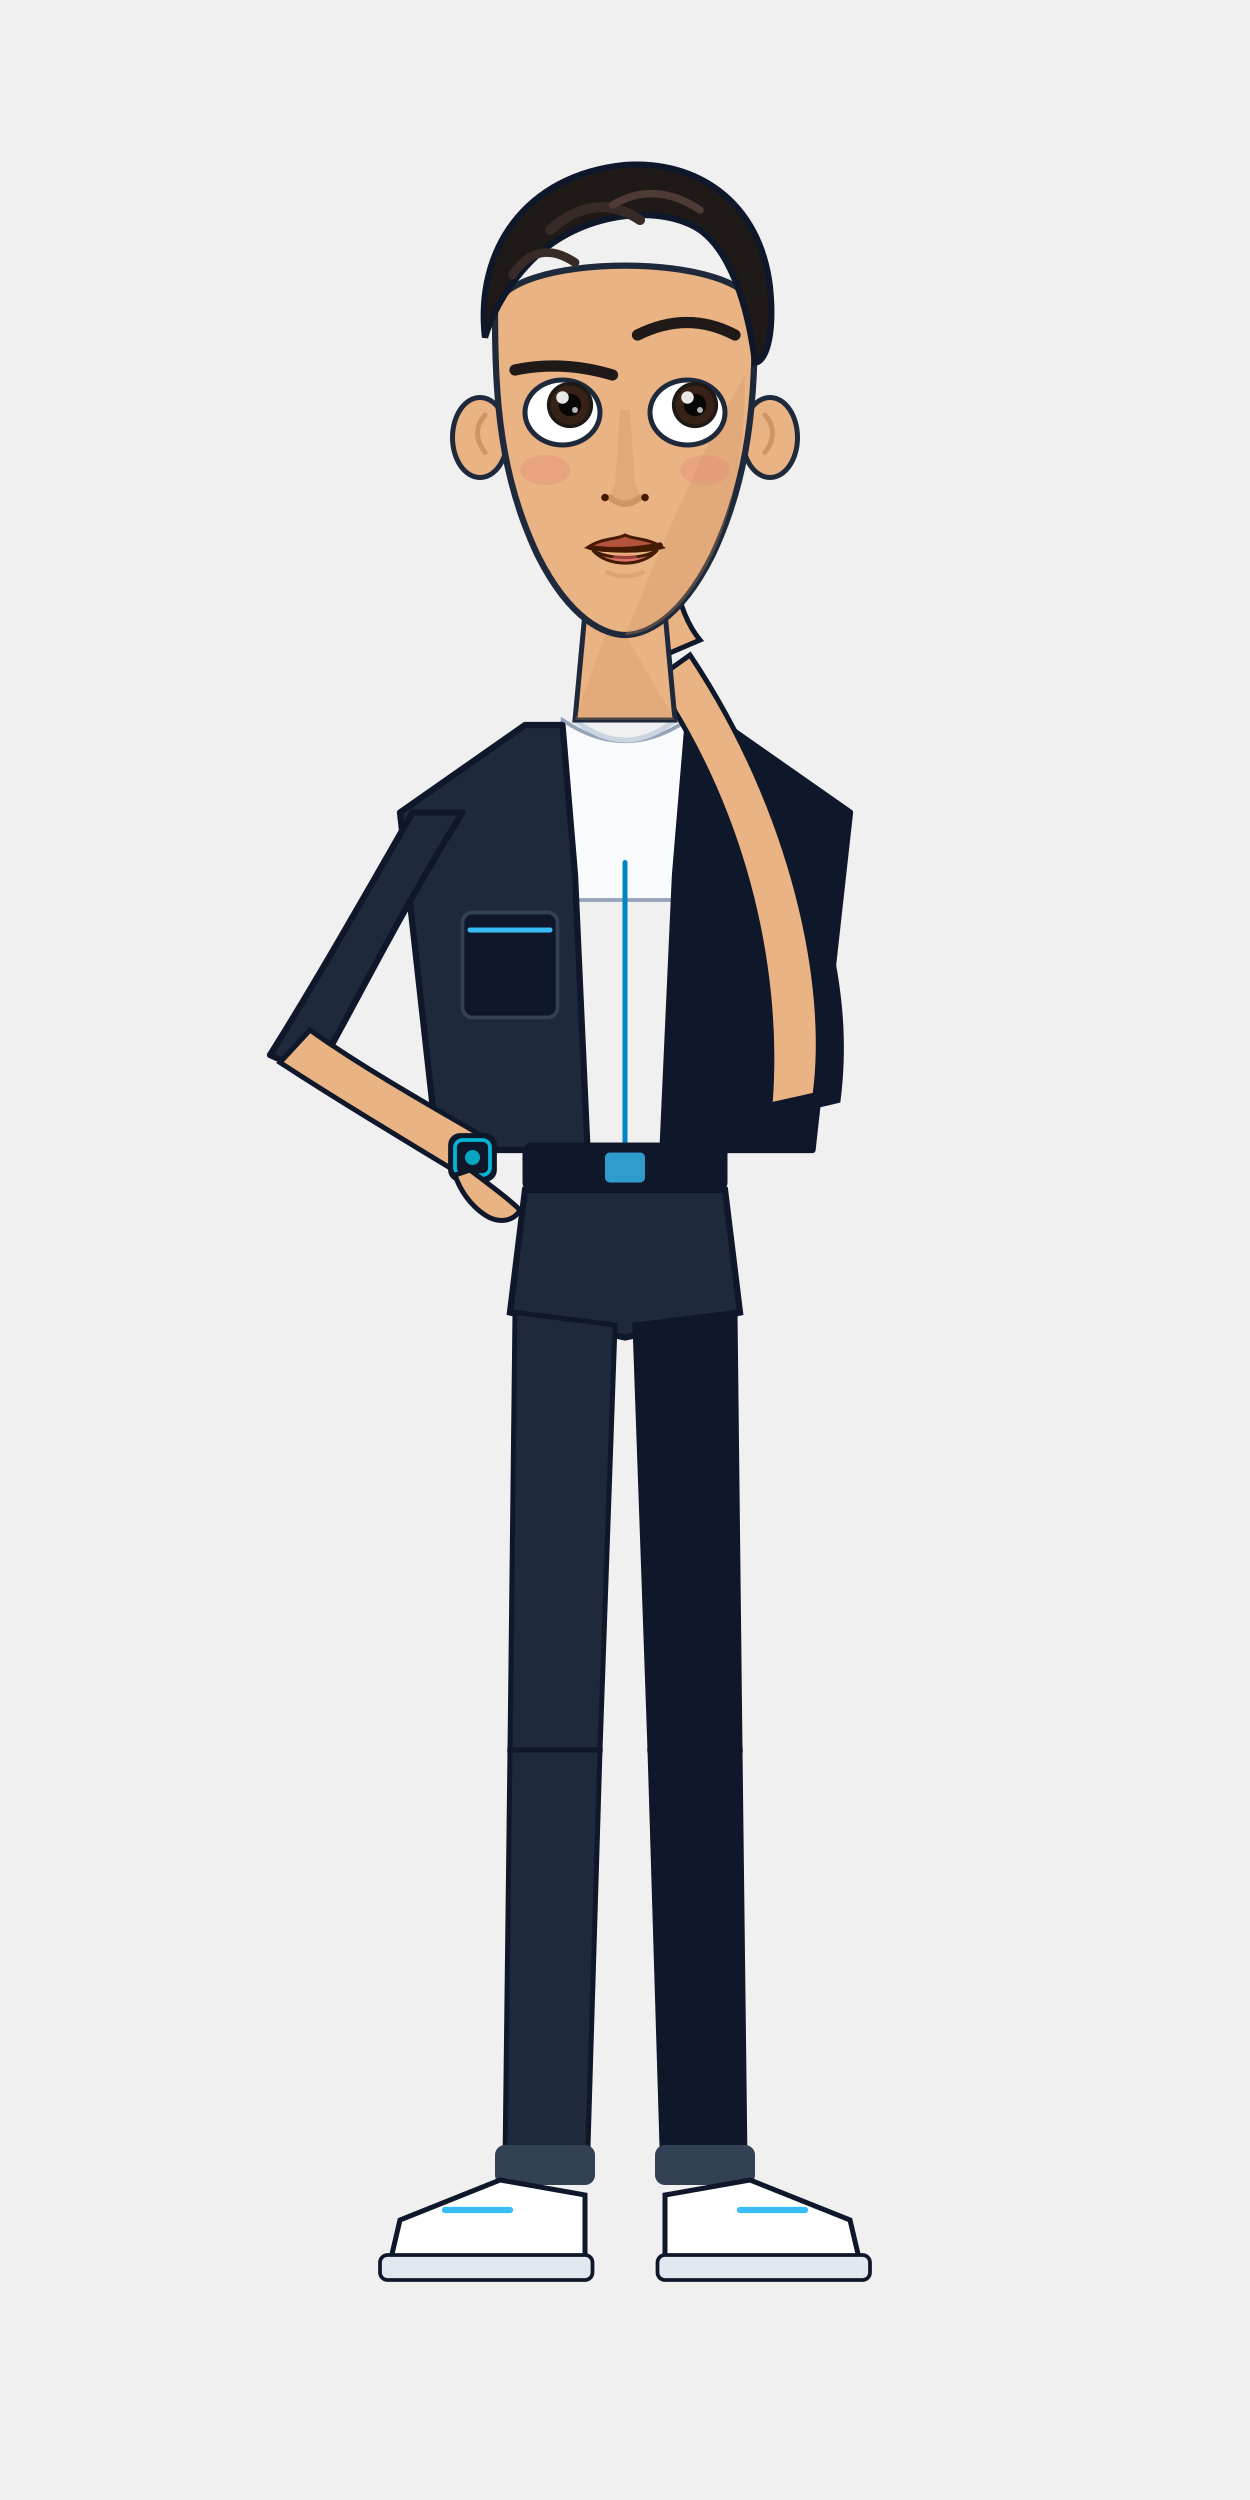
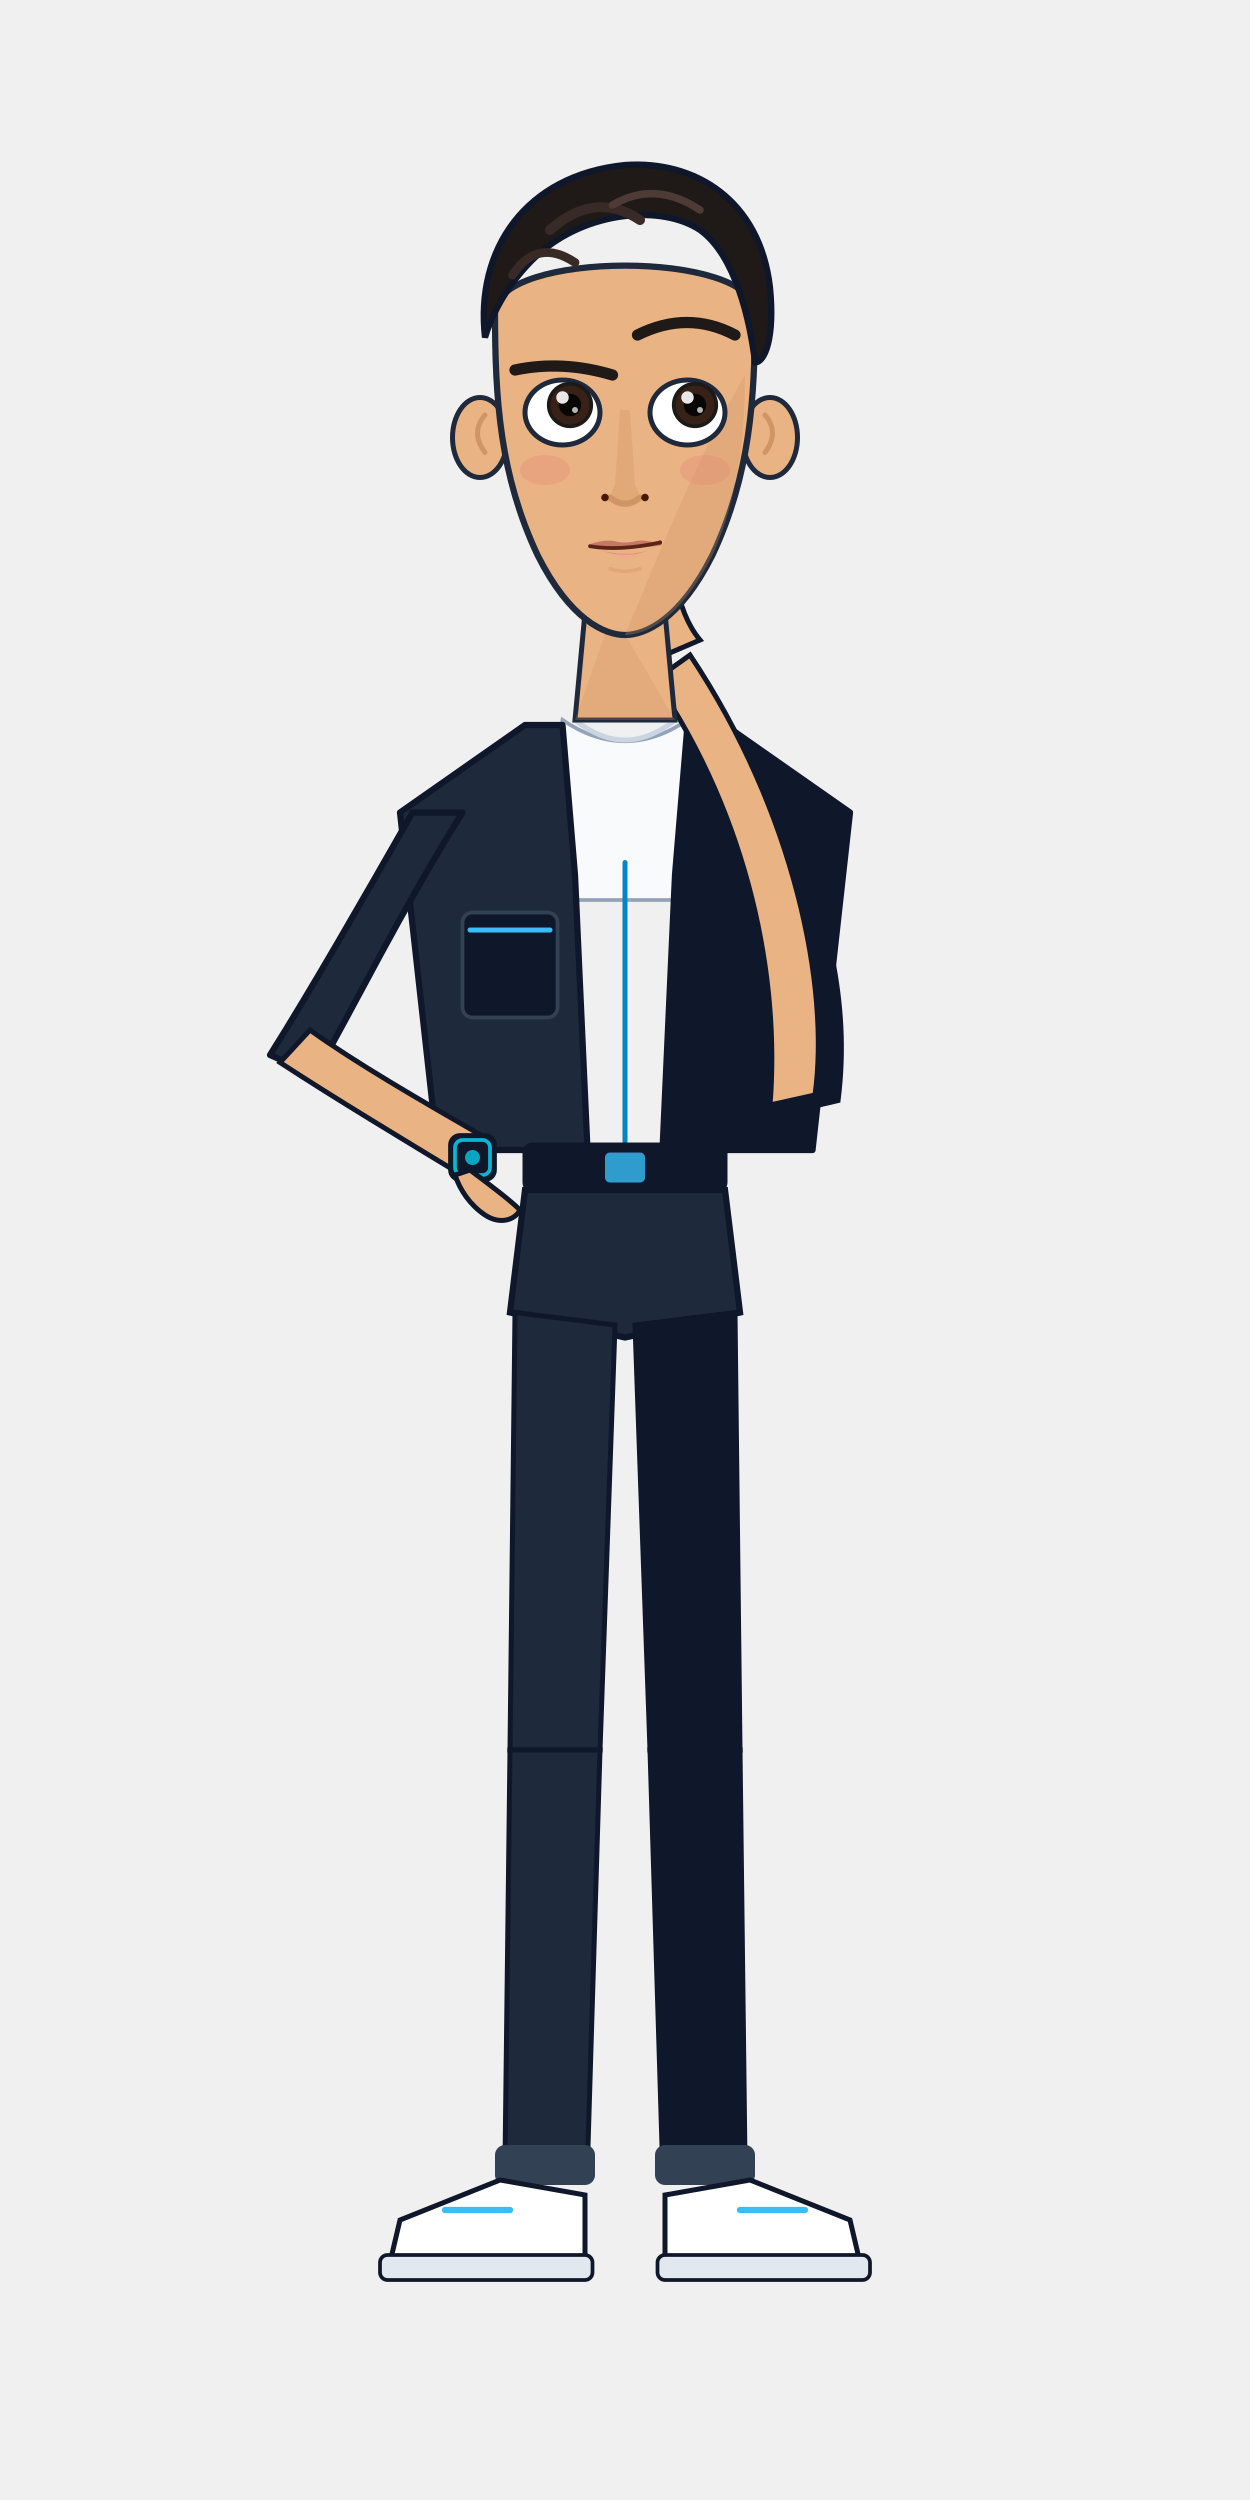
<svg xmlns="http://www.w3.org/2000/svg" viewBox="0 50 500 1000" width="500" height="1000">
  <g id="modern_character_root">
    <path d="M 210 526 L 290 526 L 296 575 L 250 585 L 204 575 Z" fill="#1e293b" stroke="#0f172a" stroke-width="2.5" />
    <path d="M 206 575 L 246 580 L 240 750 L 204 750 Z" fill="#1e293b" stroke="#0f172a" stroke-width="2" />
    <path d="M 204 750 L 240 750 L 235 915 L 202 915 Z" fill="#1e293b" stroke="#0f172a" stroke-width="2" />
    <rect x="198" y="908" width="40" height="16" rx="4" fill="#334155" />
    <path d="M 254 580 L 294 575 L 296 750 L 260 750 Z" fill="#0f172a" stroke="#0f172a" stroke-width="2" />
    <path d="M 260 750 L 296 750 L 298 915 L 265 915 Z" fill="#0f172a" stroke="#0f172a" stroke-width="2" />
    <rect x="262" y="908" width="40" height="16" rx="4" fill="#334155" />
    <path d="M 156 955 L 234 955 L 234 928 L 200 922 L 160 938 Z" fill="#ffffff" stroke="#0f172a" stroke-width="2" />
    <rect x="152" y="952" width="85" height="10" rx="3" fill="#e2e8f0" stroke="#0f172a" stroke-width="1.5" />
    <line x1="178" y1="934" x2="204" y2="934" stroke="#38bdf8" stroke-width="2.5" stroke-linecap="round" />
    <path d="M 266 955 L 344 955 L 340 938 L 300 922 L 266 928 Z" fill="#ffffff" stroke="#0f172a" stroke-width="2" />
    <rect x="263" y="952" width="85" height="10" rx="3" fill="#e2e8f0" stroke="#0f172a" stroke-width="1.5" />
    <line x1="296" y1="934" x2="322" y2="934" stroke="#38bdf8" stroke-width="2.5" stroke-linecap="round" />
    <path d="M 225 338 Q 250 355 275 338 L 285 410 L 215 410 Z" fill="#f8fafc" stroke="#94a3b8" stroke-width="1.5" />
    <path d="M 230 338 Q 250 354 270 338" stroke="#cbd5e1" stroke-width="2" fill="none" />
    <path d="M 210 340 L 160 375 L 175 510 L 235 510 L 230 400 L 225 340 Z" fill="#1e293b" stroke="#0f172a" stroke-width="2.5" stroke-linejoin="round" />
    <path d="M 290 340 L 340 375 L 325 510 L 265 510 L 270 400 L 275 340 Z" fill="#0f172a" stroke="#0f172a" stroke-width="2.5" stroke-linejoin="round" />
    <line x1="250" y1="395" x2="250" y2="510" stroke="#0284c7" stroke-width="2" stroke-linecap="round" />
    <rect x="185" y="415" width="38" height="42" rx="4" fill="#0f172a" stroke="#334155" stroke-width="1.5" />
    <line x1="188" y1="422" x2="220" y2="422" stroke="#38bdf8" stroke-width="2" stroke-linecap="round" />
    <rect x="210" y="508" width="80" height="18" rx="3" fill="#0f172a" stroke="#0f172a" stroke-width="2" />
    <rect x="242" y="511" width="16" height="12" rx="2" fill="#38bdf8" opacity="0.8" />
    <path d="M 165 375 C 145 410, 125 445, 108 472 L 126 480 C 142 452, 160 415, 185 375 Z" fill="#1e293b" stroke="#0f172a" stroke-width="2.5" stroke-linejoin="round" />
    <path d="M 112 475 C 135 490, 160 505, 188 522 L 194 505 C 168 490, 142 475, 124 462 Z" fill="#eab383" stroke="#0f172a" stroke-width="2" />
    <rect x="180" y="504" width="18" height="18" rx="4" fill="#0f172a" stroke="#0f172a" stroke-width="1.5" />
    <rect x="182" y="506" width="14" height="14" rx="3" fill="#0f172a" stroke="#06b6d4" stroke-width="1.5" />
    <circle cx="189" cy="513" r="3" fill="#06b6d4" opacity="0.9" />
    <path d="M 188 518 C 196 524, 204 530, 208 534 C 206 538, 200 540, 194 536 C 188 532, 184 526, 182 520 Z" fill="#eab383" stroke="#0f172a" stroke-width="2" />
    <path d="M 315 375 C 330 415, 340 450, 335 490 L 318 494 C 318 455, 310 415, 305 380 Z" fill="#0f172a" stroke="#0f172a" stroke-width="2.5" />
    <path d="M 326 488 C 332 445, 318 375, 276 312 L 262 322 C 300 378, 312 442, 308 492 Z" fill="#eab383" stroke="#0f172a" stroke-width="2" />
    <path d="M 266 312 C 260 305, 258 295, 256 285 L 270 282 C 272 292, 275 300, 280 306 Z" fill="#eab383" stroke="#0f172a" stroke-width="2" />
    <path d="M 258 286 C 257 274, 260 264, 263 252 C 267 252, 270 256, 268 266 L 266 286 Z" fill="#eab383" stroke="#0f172a" stroke-width="1.8" />
    <path d="M 256 295 C 246 296, 238 297, 234 298 C 233 302, 238 304, 245 304 C 250 304, 256 303, 262 301 Z" fill="#eab383" stroke="#0f172a" stroke-width="1.8" />
    <path d="M 234 295 L 230 338 L 270 338 L 266 295 Z" fill="#eab383" stroke="#1e293b" stroke-width="2" />
    <path d="M 245 295 L 230 338 L 270 338 Z" fill="#d09564" opacity="0.25" />
    <ellipse cx="192" cy="225" rx="11" ry="16" fill="#eab383" stroke="#1e293b" stroke-width="2" />
    <path d="M 194 216 Q 188 223 194 231" stroke="#d09564" stroke-width="2" fill="none" stroke-linecap="round" />
    <ellipse cx="308" cy="225" rx="11" ry="16" fill="#eab383" stroke="#1e293b" stroke-width="2" />
    <path d="M 306 216 Q 312 223 306 231" stroke="#d09564" stroke-width="2" fill="none" stroke-linecap="round" />
    <path d="M 198 175               C 198 150, 302 150, 302 175               C 302 210, 300 240, 285 272               C 272 298, 258 304, 250 304               C 242 304, 228 298, 215 272               C 200 240, 198 210, 198 175 Z" fill="#eab383" stroke="#1e293b" stroke-width="2.5" />
    <path d="M 250 304 C 258 304, 272 298, 285 272 C 295 250, 298 225, 298 200 C 280 230, 260 280, 250 304 Z" fill="#d09564" opacity="0.3" />
    <ellipse cx="218" cy="238" rx="10" ry="6" fill="#e28878" opacity="0.35" />
    <ellipse cx="282" cy="238" rx="10" ry="6" fill="#e28878" opacity="0.35" />
    <path d="M 194 185              C 190 150, 210 120, 250 116              C 278 114, 304 130, 308 165              C 310 185, 306 195, 302 195              C 300 178, 294 152, 280 142              C 265 132, 235 134, 215 152              C 202 164, 196 178, 194 185 Z" fill="#1f1917" stroke="#0f172a" stroke-width="2.5" />
    <path d="M 220 142 Q 238 126 256 138" stroke="#382a26" stroke-width="4" stroke-linecap="round" fill="none" />
    <path d="M 245 132 Q 262 122 280 134" stroke="#4e3b36" stroke-width="3" stroke-linecap="round" fill="none" />
    <path d="M 205 160 Q 215 145 230 155" stroke="#382a26" stroke-width="3.5" stroke-linecap="round" fill="none" />
    <path d="M 206 198 Q 225 194 245 200" stroke="#1f1917" stroke-width="4.5" stroke-linecap="round" fill="none" />
    <path d="M 255 184 Q 275 174 294 184" stroke="#1f1917" stroke-width="4.5" stroke-linecap="round" fill="none" />
    <ellipse cx="225" cy="215" rx="15" ry="13" fill="#ffffff" stroke="#1e293b" stroke-width="2" />
    <circle cx="228" cy="212" r="8.5" fill="#382218" stroke="#1c1917" stroke-width="1.5" />
    <circle cx="228" cy="212" r="4.5" fill="#090706" />
    <circle cx="225" cy="209" r="2.5" fill="#ffffff" opacity="0.9" />
    <circle cx="230" cy="214" r="1.2" fill="#ffffff" opacity="0.7" />
    <ellipse cx="275" cy="215" rx="15" ry="13" fill="#ffffff" stroke="#1e293b" stroke-width="2" />
    <circle cx="278" cy="212" r="8.5" fill="#382218" stroke="#1c1917" stroke-width="1.5" />
    <circle cx="278" cy="212" r="4.5" fill="#090706" />
    <circle cx="275" cy="209" r="2.5" fill="#ffffff" opacity="0.9" />
    <circle cx="280" cy="214" r="1.2" fill="#ffffff" opacity="0.7" />
    <path d="M 248 214 L 246 244 Q 242 250 250 252 Q 258 250 254 244 L 252 214" fill="#d09564" opacity="0.35" />
    <path d="M 244 249 Q 250 254 256 249" stroke="#d09564" stroke-width="2.5" stroke-linecap="round" fill="none" />
    <circle cx="242" cy="249" r="1.5" fill="#451a03" />
    <circle cx="258" cy="249" r="1.5" fill="#451a03" />
-     <path d="M 235 269 C 241 265, 246 266, 250 264 C 254 266, 259 265, 265 269 C 258 271, 242 271, 235 269 Z" fill="#b4533c" stroke="#451a03" stroke-width="1.2" />
-     <path d="M 237 270 C 243 277, 257 277, 263 270 C 257 274, 243 274, 237 270 Z" fill="#cf705c" stroke="#451a03" stroke-width="1.2" />
-     <ellipse cx="250" cy="273" rx="5" ry="1.5" fill="#f87171" opacity="0.45" />
-     <path d="M 243 279 Q 250 282 257 279" stroke="#d09564" stroke-width="1.8" fill="none" opacity="0.5" stroke-linecap="round" />
-     <path d="M 236 269 Q 248 271 264 268" stroke="#451a03" stroke-width="2" stroke-linecap="round" fill="none" />
-     <circle cx="264" cy="268" r="1" fill="#451a03" />
+     <path d="M 235 268 Q 242 265.5 246 266.5 Q 250 267.5 254 266.5 Q 258 265.5 265 268 C 258 269.5, 242 269.5, 235 268 Z" fill="#c77864" />
+     <path d="M 237 268.5 Q 250 275.5 263 268.5 C 257 272.5, 243 272.5, 237 268.5 Z" fill="#dc8a75" />
+     <ellipse cx="250" cy="272" rx="4.5" ry="1.2" fill="#f3a492" opacity="0.45" />
+     <path d="M 244 277.5 Q 250 279.5 256 277.5" stroke="#d09564" stroke-width="1.4" fill="none" opacity="0.4" stroke-linecap="round" />
+     <path d="M 236 268.5 Q 248 270.5 264 267" stroke="#5c2417" stroke-width="1.5" stroke-linecap="round" fill="none" />
+     <circle cx="264" cy="267" r="0.8" fill="#5c2417" />
  </g>
</svg>
